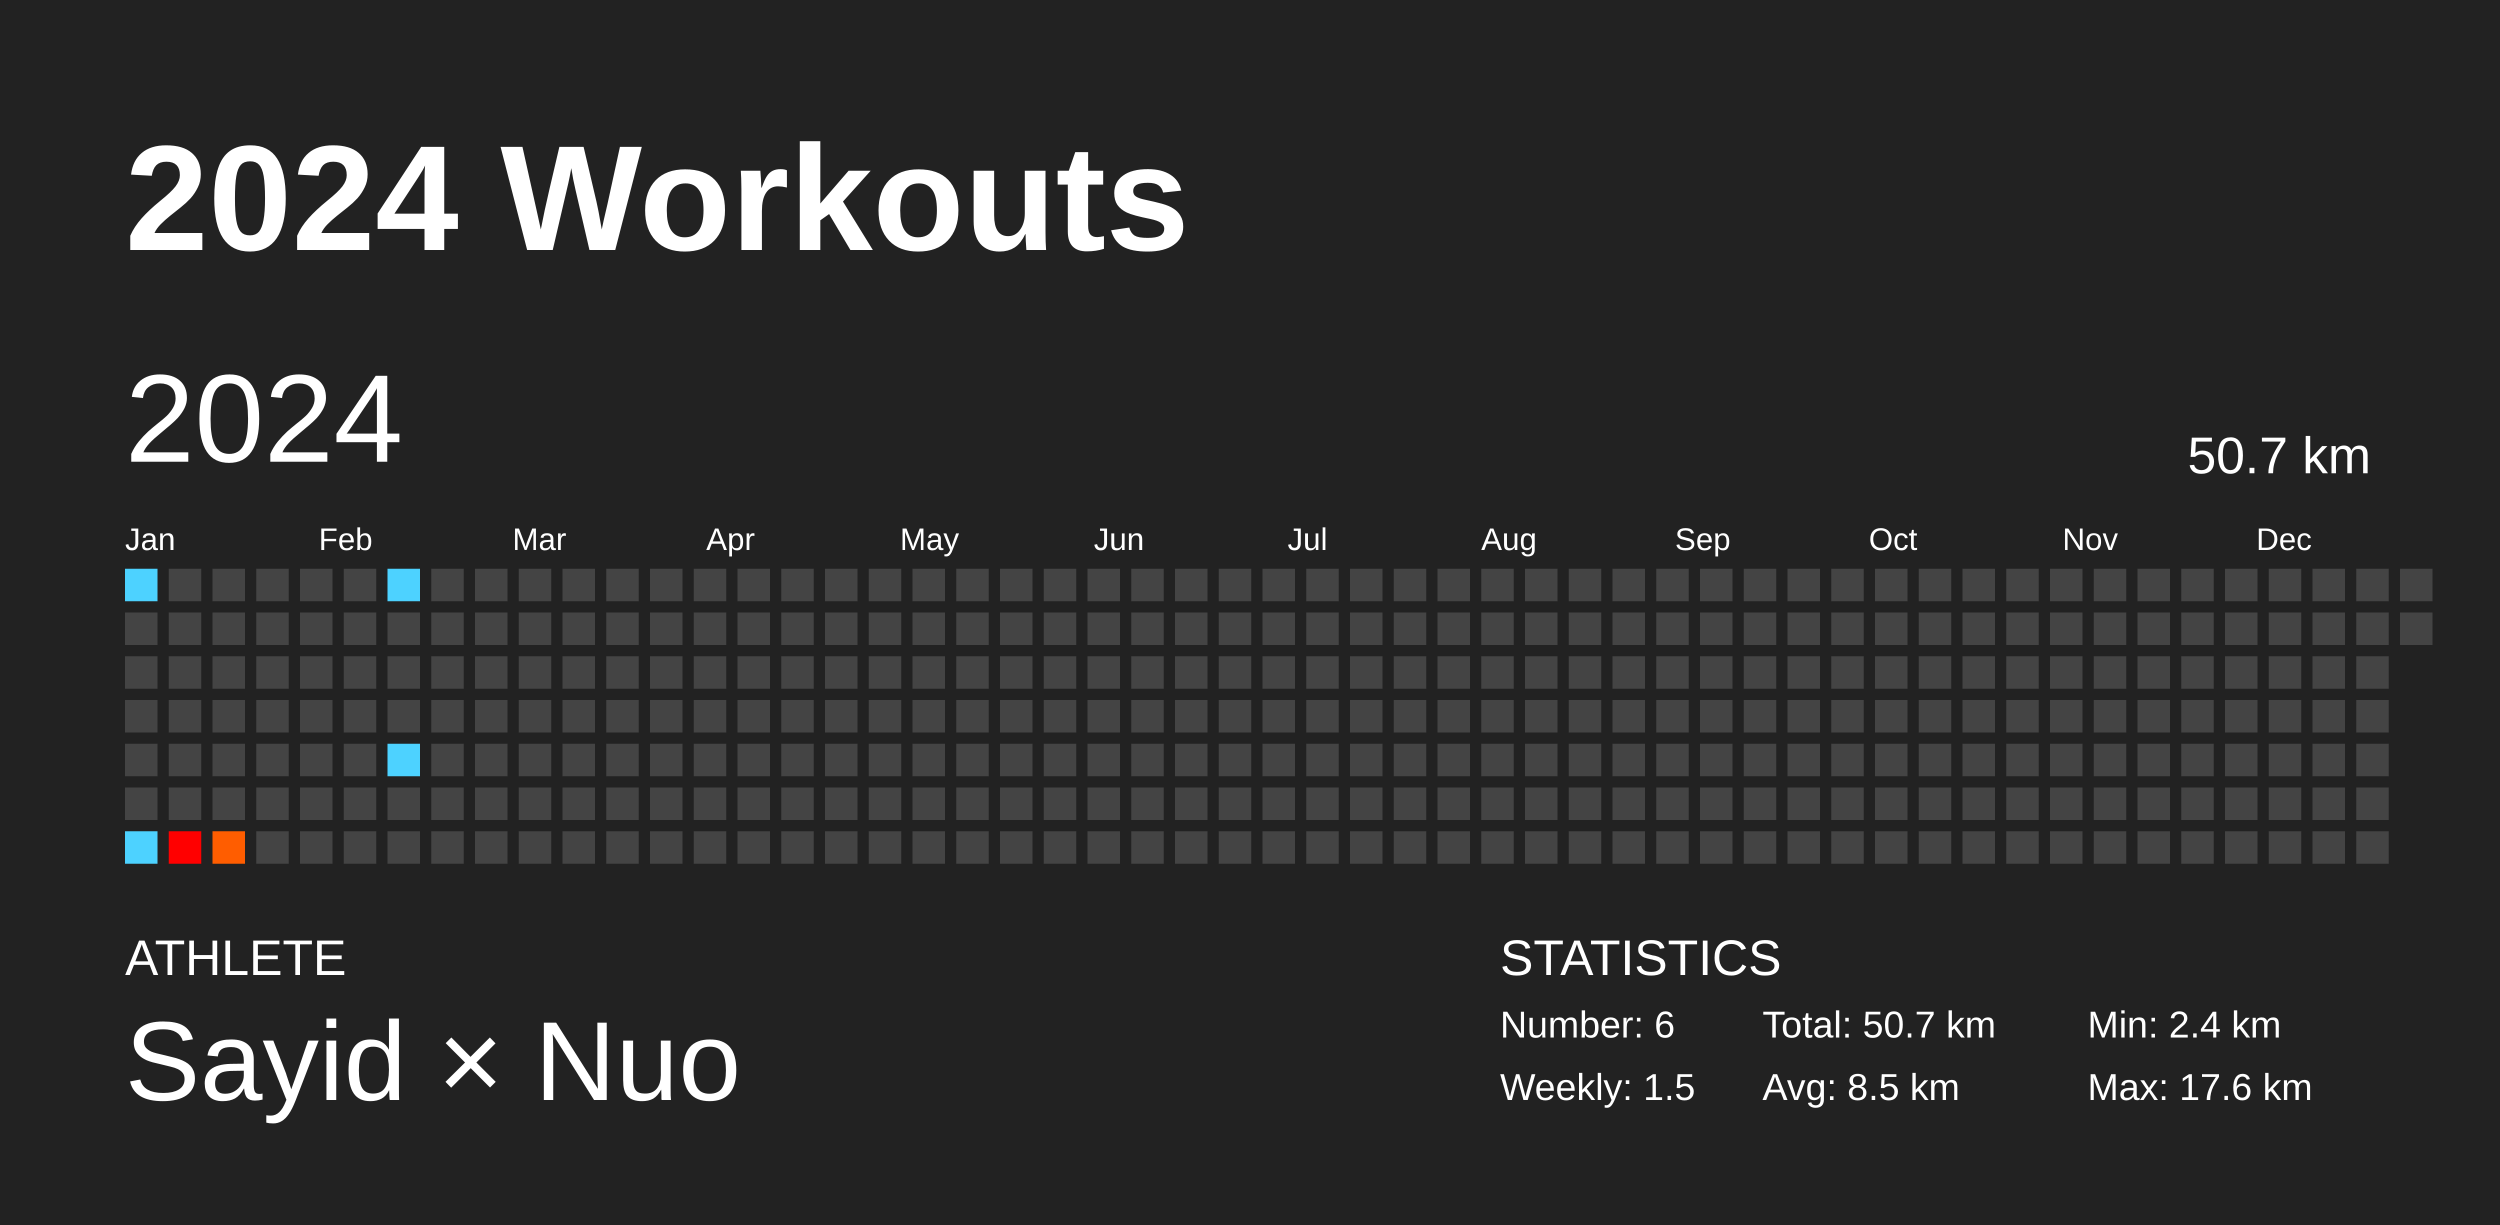
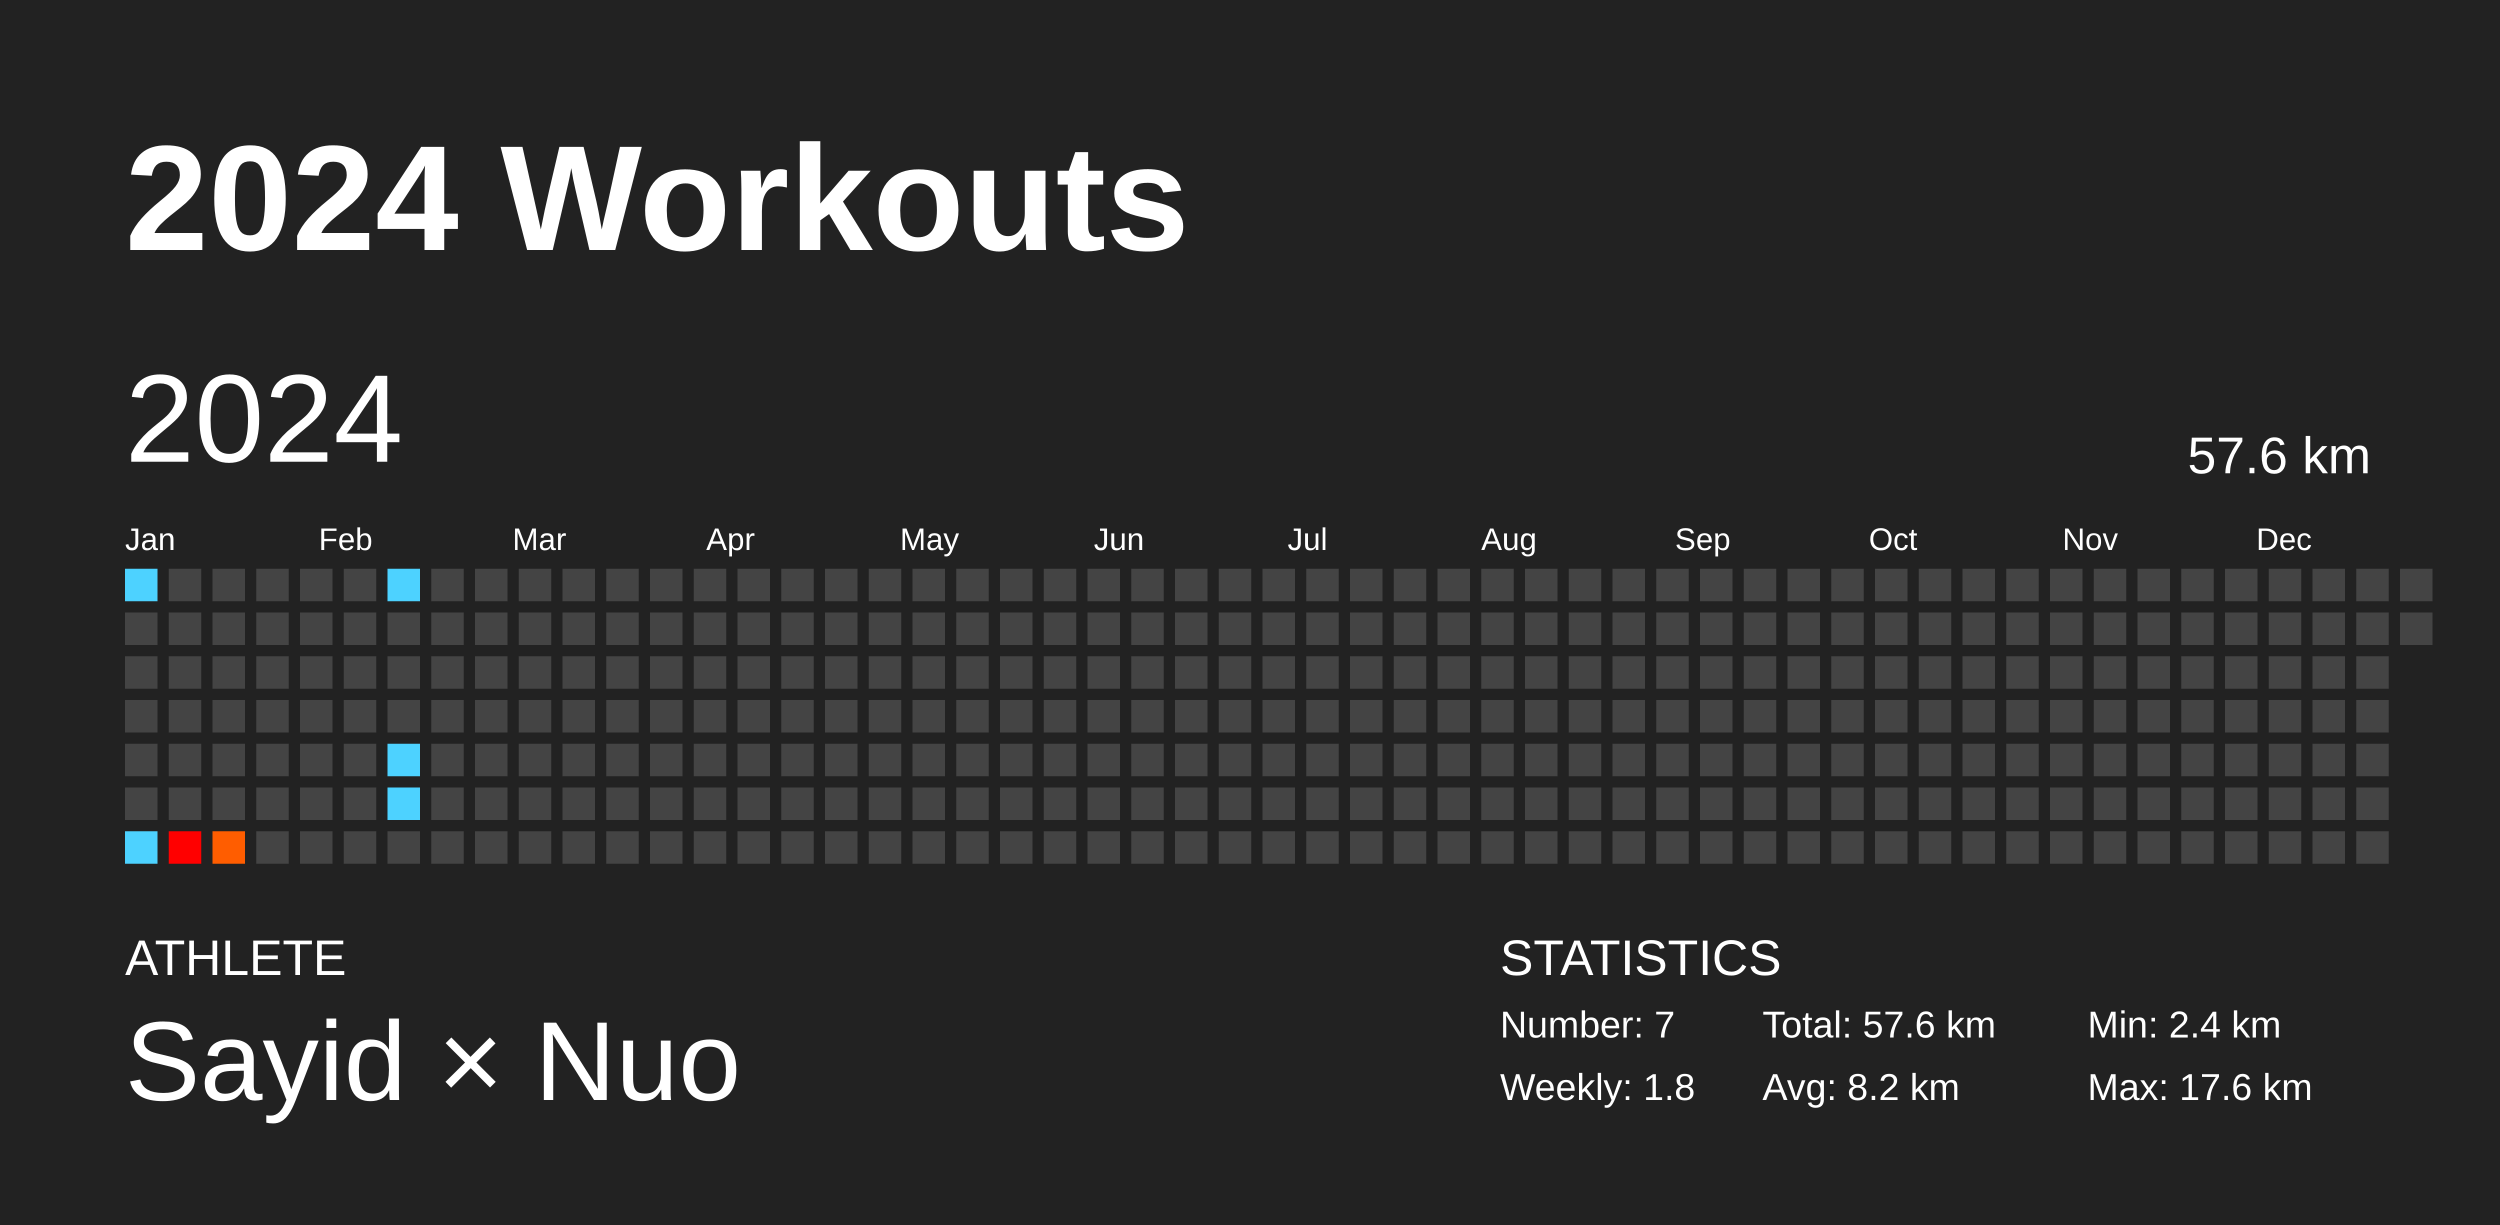
<svg xmlns="http://www.w3.org/2000/svg" baseProfile="full" height="98mm" version="1.1" viewBox="0,0,200,98" width="200mm">
  <defs />
  <rect fill="#222222" height="98" width="200" x="0" y="0" />
  <text fill="#FFFFFF" style="font-size:12px; font-family:Arial; font-weight:bold;" x="10" y="20">2024 Workouts</text>
  <text fill="#FFFFFF" style="font-size:4px; font-family:Arial" x="10" y="78">ATHLETE</text>
  <text fill="#FFFFFF" style="font-size:9px; font-family:Arial" x="10" y="88">Sayid × Nuo</text>
  <text fill="#FFFFFF" style="font-size:4px; font-family:Arial" x="120" y="78">STATISTICS</text>
-   <text fill="#FFFFFF" style="font-size:3px; font-family:Arial" x="120" y="83">Number: 6</text>
-   <text fill="#FFFFFF" style="font-size:3px; font-family:Arial" x="120" y="88">Weekly: 1.5</text>
-   <text fill="#FFFFFF" style="font-size:3px; font-family:Arial" x="141" y="83">Total: 50.7 km</text>
-   <text fill="#FFFFFF" style="font-size:3px; font-family:Arial" x="141" y="88">Avg: 8.5 km</text>
+   <text fill="#FFFFFF" style="font-size:3px; font-family:Arial" x="120" y="83">Number: 7</text>
+   <text fill="#FFFFFF" style="font-size:3px; font-family:Arial" x="120" y="88">Weekly: 1.8</text>
+   <text fill="#FFFFFF" style="font-size:3px; font-family:Arial" x="141" y="83">Total: 57.6 km</text>
+   <text fill="#FFFFFF" style="font-size:3px; font-family:Arial" x="141" y="88">Avg: 8.2 km</text>
  <text fill="#FFFFFF" style="font-size:3px; font-family:Arial" x="167" y="83">Min: 2.4 km</text>
  <text fill="#FFFFFF" style="font-size:3px; font-family:Arial" x="167" y="88">Max: 17.6 km</text>
  <text dominant-baseline="hanging" fill="#FFFFFF" style="font-size:10.0px; font-family:Arial;" x="10" y="30">2024</text>
-   <text dominant-baseline="hanging" fill="#FFFFFF" style="font-size:4.125px; font-family:Arial;" x="175" y="35">50.7 km</text>
+   <text dominant-baseline="hanging" fill="#FFFFFF" style="font-size:4.125px; font-family:Arial;" x="175" y="35">57.6 km</text>
  <text fill="#FFFFFF" style="font-size:2.5px; font-family:Arial" x="10.0" y="44">Jan</text>
  <text fill="#FFFFFF" style="font-size:2.5px; font-family:Arial" x="25.5" y="44">Feb</text>
  <text fill="#FFFFFF" style="font-size:2.5px; font-family:Arial" x="41.0" y="44">Mar</text>
  <text fill="#FFFFFF" style="font-size:2.5px; font-family:Arial" x="56.5" y="44">Apr</text>
  <text fill="#FFFFFF" style="font-size:2.5px; font-family:Arial" x="72.0" y="44">May</text>
  <text fill="#FFFFFF" style="font-size:2.5px; font-family:Arial" x="87.5" y="44">Jun</text>
  <text fill="#FFFFFF" style="font-size:2.5px; font-family:Arial" x="103.0" y="44">Jul</text>
  <text fill="#FFFFFF" style="font-size:2.5px; font-family:Arial" x="118.5" y="44">Aug</text>
  <text fill="#FFFFFF" style="font-size:2.5px; font-family:Arial" x="134.0" y="44">Sep</text>
  <text fill="#FFFFFF" style="font-size:2.5px; font-family:Arial" x="149.5" y="44">Oct</text>
  <text fill="#FFFFFF" style="font-size:2.5px; font-family:Arial" x="165.0" y="44">Nov</text>
  <text fill="#FFFFFF" style="font-size:2.5px; font-family:Arial" x="180.5" y="44">Dec</text>
  <rect fill="#4dd2ff" height="2.6" width="2.6" x="10.0" y="45.5" />
  <rect fill="#444444" height="2.6" width="2.6" x="10.0" y="49.0" />
  <rect fill="#444444" height="2.6" width="2.6" x="10.0" y="52.5" />
  <rect fill="#444444" height="2.6" width="2.6" x="10.0" y="56.0" />
  <rect fill="#444444" height="2.6" width="2.6" x="10.0" y="59.5" />
  <rect fill="#444444" height="2.6" width="2.6" x="10.0" y="63.0" />
  <rect fill="#4dd2ff" height="2.6" width="2.6" x="10.0" y="66.5" />
  <rect fill="#444444" height="2.6" width="2.6" x="13.5" y="45.5" />
  <rect fill="#444444" height="2.6" width="2.6" x="13.5" y="49.0" />
  <rect fill="#444444" height="2.6" width="2.6" x="13.5" y="52.5" />
  <rect fill="#444444" height="2.6" width="2.6" x="13.5" y="56.0" />
  <rect fill="#444444" height="2.6" width="2.6" x="13.5" y="59.5" />
  <rect fill="#444444" height="2.6" width="2.6" x="13.5" y="63.0" />
  <rect fill="#ff0000" height="2.6" width="2.6" x="13.5" y="66.5" />
  <rect fill="#444444" height="2.6" width="2.6" x="17.0" y="45.5" />
  <rect fill="#444444" height="2.6" width="2.6" x="17.0" y="49.0" />
  <rect fill="#444444" height="2.6" width="2.6" x="17.0" y="52.5" />
  <rect fill="#444444" height="2.6" width="2.6" x="17.0" y="56.0" />
  <rect fill="#444444" height="2.6" width="2.6" x="17.0" y="59.5" />
  <rect fill="#444444" height="2.6" width="2.6" x="17.0" y="63.0" />
  <rect fill="#ff5d00" height="2.6" width="2.6" x="17.0" y="66.5" />
  <rect fill="#444444" height="2.6" width="2.6" x="20.5" y="45.5" />
  <rect fill="#444444" height="2.6" width="2.6" x="20.5" y="49.0" />
  <rect fill="#444444" height="2.6" width="2.6" x="20.5" y="52.5" />
  <rect fill="#444444" height="2.6" width="2.6" x="20.5" y="56.0" />
  <rect fill="#444444" height="2.6" width="2.6" x="20.5" y="59.5" />
  <rect fill="#444444" height="2.6" width="2.6" x="20.5" y="63.0" />
  <rect fill="#444444" height="2.6" width="2.6" x="20.5" y="66.5" />
  <rect fill="#444444" height="2.6" width="2.6" x="24.0" y="45.5" />
  <rect fill="#444444" height="2.6" width="2.6" x="24.0" y="49.0" />
  <rect fill="#444444" height="2.6" width="2.6" x="24.0" y="52.5" />
  <rect fill="#444444" height="2.6" width="2.6" x="24.0" y="56.0" />
  <rect fill="#444444" height="2.6" width="2.6" x="24.0" y="59.5" />
  <rect fill="#444444" height="2.6" width="2.6" x="24.0" y="63.0" />
  <rect fill="#444444" height="2.6" width="2.6" x="24.0" y="66.5" />
  <rect fill="#444444" height="2.6" width="2.6" x="27.5" y="45.5" />
  <rect fill="#444444" height="2.6" width="2.6" x="27.5" y="49.0" />
  <rect fill="#444444" height="2.6" width="2.6" x="27.5" y="52.5" />
  <rect fill="#444444" height="2.6" width="2.6" x="27.5" y="56.0" />
  <rect fill="#444444" height="2.6" width="2.6" x="27.5" y="59.5" />
  <rect fill="#444444" height="2.6" width="2.6" x="27.5" y="63.0" />
  <rect fill="#444444" height="2.6" width="2.6" x="27.5" y="66.5" />
  <rect fill="#4dd2ff" height="2.6" width="2.6" x="31.0" y="45.5" />
  <rect fill="#444444" height="2.6" width="2.6" x="31.0" y="49.0" />
  <rect fill="#444444" height="2.6" width="2.6" x="31.0" y="52.5" />
  <rect fill="#444444" height="2.6" width="2.6" x="31.0" y="56.0" />
  <rect fill="#4dd2ff" height="2.6" width="2.6" x="31.0" y="59.5" />
-   <rect fill="#444444" height="2.6" width="2.6" x="31.0" y="63.0" />
+   <rect fill="#4dd2ff" height="2.6" width="2.6" x="31.0" y="63.0" />
  <rect fill="#444444" height="2.6" width="2.6" x="31.0" y="66.5" />
  <rect fill="#444444" height="2.6" width="2.6" x="34.5" y="45.5" />
  <rect fill="#444444" height="2.6" width="2.6" x="34.5" y="49.0" />
  <rect fill="#444444" height="2.6" width="2.6" x="34.5" y="52.5" />
  <rect fill="#444444" height="2.6" width="2.6" x="34.5" y="56.0" />
  <rect fill="#444444" height="2.6" width="2.6" x="34.5" y="59.5" />
  <rect fill="#444444" height="2.6" width="2.6" x="34.5" y="63.0" />
  <rect fill="#444444" height="2.6" width="2.6" x="34.5" y="66.5" />
  <rect fill="#444444" height="2.6" width="2.6" x="38.0" y="45.5" />
  <rect fill="#444444" height="2.6" width="2.6" x="38.0" y="49.0" />
  <rect fill="#444444" height="2.6" width="2.6" x="38.0" y="52.5" />
  <rect fill="#444444" height="2.6" width="2.6" x="38.0" y="56.0" />
  <rect fill="#444444" height="2.6" width="2.6" x="38.0" y="59.5" />
  <rect fill="#444444" height="2.6" width="2.6" x="38.0" y="63.0" />
  <rect fill="#444444" height="2.6" width="2.6" x="38.0" y="66.5" />
  <rect fill="#444444" height="2.6" width="2.6" x="41.5" y="45.5" />
  <rect fill="#444444" height="2.6" width="2.6" x="41.5" y="49.0" />
  <rect fill="#444444" height="2.6" width="2.6" x="41.5" y="52.5" />
  <rect fill="#444444" height="2.6" width="2.6" x="41.5" y="56.0" />
  <rect fill="#444444" height="2.6" width="2.6" x="41.5" y="59.5" />
  <rect fill="#444444" height="2.6" width="2.6" x="41.5" y="63.0" />
  <rect fill="#444444" height="2.6" width="2.6" x="41.5" y="66.5" />
  <rect fill="#444444" height="2.6" width="2.6" x="45.0" y="45.5" />
  <rect fill="#444444" height="2.6" width="2.6" x="45.0" y="49.0" />
  <rect fill="#444444" height="2.6" width="2.6" x="45.0" y="52.5" />
  <rect fill="#444444" height="2.6" width="2.6" x="45.0" y="56.0" />
  <rect fill="#444444" height="2.6" width="2.6" x="45.0" y="59.5" />
  <rect fill="#444444" height="2.6" width="2.6" x="45.0" y="63.0" />
  <rect fill="#444444" height="2.6" width="2.6" x="45.0" y="66.5" />
  <rect fill="#444444" height="2.6" width="2.6" x="48.5" y="45.5" />
  <rect fill="#444444" height="2.6" width="2.6" x="48.5" y="49.0" />
  <rect fill="#444444" height="2.6" width="2.6" x="48.5" y="52.5" />
  <rect fill="#444444" height="2.6" width="2.6" x="48.5" y="56.0" />
  <rect fill="#444444" height="2.6" width="2.6" x="48.5" y="59.5" />
  <rect fill="#444444" height="2.6" width="2.6" x="48.5" y="63.0" />
  <rect fill="#444444" height="2.6" width="2.6" x="48.5" y="66.5" />
  <rect fill="#444444" height="2.6" width="2.6" x="52.0" y="45.5" />
  <rect fill="#444444" height="2.6" width="2.6" x="52.0" y="49.0" />
  <rect fill="#444444" height="2.6" width="2.6" x="52.0" y="52.5" />
  <rect fill="#444444" height="2.6" width="2.6" x="52.0" y="56.0" />
  <rect fill="#444444" height="2.6" width="2.6" x="52.0" y="59.5" />
  <rect fill="#444444" height="2.6" width="2.6" x="52.0" y="63.0" />
  <rect fill="#444444" height="2.6" width="2.6" x="52.0" y="66.5" />
  <rect fill="#444444" height="2.6" width="2.6" x="55.5" y="45.5" />
  <rect fill="#444444" height="2.6" width="2.6" x="55.5" y="49.0" />
  <rect fill="#444444" height="2.6" width="2.6" x="55.5" y="52.5" />
  <rect fill="#444444" height="2.6" width="2.6" x="55.5" y="56.0" />
  <rect fill="#444444" height="2.6" width="2.6" x="55.5" y="59.5" />
  <rect fill="#444444" height="2.6" width="2.6" x="55.5" y="63.0" />
  <rect fill="#444444" height="2.6" width="2.6" x="55.5" y="66.5" />
  <rect fill="#444444" height="2.6" width="2.6" x="59.0" y="45.5" />
  <rect fill="#444444" height="2.6" width="2.6" x="59.0" y="49.0" />
  <rect fill="#444444" height="2.6" width="2.6" x="59.0" y="52.5" />
  <rect fill="#444444" height="2.6" width="2.6" x="59.0" y="56.0" />
  <rect fill="#444444" height="2.6" width="2.6" x="59.0" y="59.5" />
  <rect fill="#444444" height="2.6" width="2.6" x="59.0" y="63.0" />
  <rect fill="#444444" height="2.6" width="2.6" x="59.0" y="66.5" />
  <rect fill="#444444" height="2.6" width="2.6" x="62.5" y="45.5" />
  <rect fill="#444444" height="2.6" width="2.6" x="62.5" y="49.0" />
  <rect fill="#444444" height="2.6" width="2.6" x="62.5" y="52.5" />
  <rect fill="#444444" height="2.6" width="2.6" x="62.5" y="56.0" />
  <rect fill="#444444" height="2.6" width="2.6" x="62.5" y="59.5" />
  <rect fill="#444444" height="2.6" width="2.6" x="62.5" y="63.0" />
  <rect fill="#444444" height="2.6" width="2.6" x="62.5" y="66.5" />
  <rect fill="#444444" height="2.6" width="2.6" x="66.0" y="45.5" />
  <rect fill="#444444" height="2.6" width="2.6" x="66.0" y="49.0" />
  <rect fill="#444444" height="2.6" width="2.6" x="66.0" y="52.5" />
  <rect fill="#444444" height="2.6" width="2.6" x="66.0" y="56.0" />
  <rect fill="#444444" height="2.6" width="2.6" x="66.0" y="59.5" />
  <rect fill="#444444" height="2.6" width="2.6" x="66.0" y="63.0" />
  <rect fill="#444444" height="2.6" width="2.6" x="66.0" y="66.5" />
  <rect fill="#444444" height="2.6" width="2.6" x="69.5" y="45.5" />
  <rect fill="#444444" height="2.6" width="2.6" x="69.5" y="49.0" />
  <rect fill="#444444" height="2.6" width="2.6" x="69.5" y="52.5" />
  <rect fill="#444444" height="2.6" width="2.6" x="69.5" y="56.0" />
  <rect fill="#444444" height="2.6" width="2.6" x="69.5" y="59.5" />
  <rect fill="#444444" height="2.6" width="2.6" x="69.5" y="63.0" />
  <rect fill="#444444" height="2.6" width="2.6" x="69.5" y="66.5" />
  <rect fill="#444444" height="2.6" width="2.6" x="73.0" y="45.5" />
  <rect fill="#444444" height="2.6" width="2.6" x="73.0" y="49.0" />
  <rect fill="#444444" height="2.6" width="2.6" x="73.0" y="52.5" />
  <rect fill="#444444" height="2.6" width="2.6" x="73.0" y="56.0" />
  <rect fill="#444444" height="2.6" width="2.6" x="73.0" y="59.5" />
  <rect fill="#444444" height="2.6" width="2.6" x="73.0" y="63.0" />
  <rect fill="#444444" height="2.6" width="2.6" x="73.0" y="66.5" />
  <rect fill="#444444" height="2.6" width="2.6" x="76.5" y="45.5" />
  <rect fill="#444444" height="2.6" width="2.6" x="76.5" y="49.0" />
  <rect fill="#444444" height="2.6" width="2.6" x="76.5" y="52.5" />
  <rect fill="#444444" height="2.6" width="2.6" x="76.5" y="56.0" />
  <rect fill="#444444" height="2.6" width="2.6" x="76.5" y="59.5" />
  <rect fill="#444444" height="2.6" width="2.6" x="76.5" y="63.0" />
  <rect fill="#444444" height="2.6" width="2.6" x="76.5" y="66.5" />
  <rect fill="#444444" height="2.6" width="2.6" x="80.0" y="45.5" />
  <rect fill="#444444" height="2.6" width="2.6" x="80.0" y="49.0" />
  <rect fill="#444444" height="2.6" width="2.6" x="80.0" y="52.5" />
  <rect fill="#444444" height="2.6" width="2.6" x="80.0" y="56.0" />
  <rect fill="#444444" height="2.6" width="2.6" x="80.0" y="59.5" />
  <rect fill="#444444" height="2.6" width="2.6" x="80.0" y="63.0" />
  <rect fill="#444444" height="2.6" width="2.6" x="80.0" y="66.5" />
  <rect fill="#444444" height="2.6" width="2.6" x="83.5" y="45.5" />
  <rect fill="#444444" height="2.6" width="2.6" x="83.5" y="49.0" />
  <rect fill="#444444" height="2.6" width="2.6" x="83.5" y="52.5" />
  <rect fill="#444444" height="2.6" width="2.6" x="83.5" y="56.0" />
  <rect fill="#444444" height="2.6" width="2.6" x="83.5" y="59.5" />
  <rect fill="#444444" height="2.6" width="2.6" x="83.5" y="63.0" />
  <rect fill="#444444" height="2.6" width="2.6" x="83.5" y="66.5" />
  <rect fill="#444444" height="2.6" width="2.6" x="87.0" y="45.5" />
  <rect fill="#444444" height="2.6" width="2.6" x="87.0" y="49.0" />
  <rect fill="#444444" height="2.6" width="2.6" x="87.0" y="52.5" />
  <rect fill="#444444" height="2.6" width="2.6" x="87.0" y="56.0" />
  <rect fill="#444444" height="2.6" width="2.6" x="87.0" y="59.5" />
  <rect fill="#444444" height="2.6" width="2.6" x="87.0" y="63.0" />
  <rect fill="#444444" height="2.6" width="2.6" x="87.0" y="66.5" />
  <rect fill="#444444" height="2.6" width="2.6" x="90.5" y="45.5" />
  <rect fill="#444444" height="2.6" width="2.6" x="90.5" y="49.0" />
  <rect fill="#444444" height="2.6" width="2.6" x="90.5" y="52.5" />
  <rect fill="#444444" height="2.6" width="2.6" x="90.5" y="56.0" />
  <rect fill="#444444" height="2.6" width="2.6" x="90.5" y="59.5" />
  <rect fill="#444444" height="2.6" width="2.6" x="90.5" y="63.0" />
  <rect fill="#444444" height="2.6" width="2.6" x="90.5" y="66.5" />
  <rect fill="#444444" height="2.6" width="2.6" x="94.0" y="45.5" />
  <rect fill="#444444" height="2.6" width="2.6" x="94.0" y="49.0" />
  <rect fill="#444444" height="2.6" width="2.6" x="94.0" y="52.5" />
  <rect fill="#444444" height="2.6" width="2.6" x="94.0" y="56.0" />
  <rect fill="#444444" height="2.6" width="2.6" x="94.0" y="59.5" />
  <rect fill="#444444" height="2.6" width="2.6" x="94.0" y="63.0" />
  <rect fill="#444444" height="2.6" width="2.6" x="94.0" y="66.5" />
  <rect fill="#444444" height="2.6" width="2.6" x="97.5" y="45.5" />
  <rect fill="#444444" height="2.6" width="2.6" x="97.5" y="49.0" />
  <rect fill="#444444" height="2.6" width="2.6" x="97.5" y="52.5" />
  <rect fill="#444444" height="2.6" width="2.6" x="97.5" y="56.0" />
  <rect fill="#444444" height="2.6" width="2.6" x="97.5" y="59.5" />
  <rect fill="#444444" height="2.6" width="2.6" x="97.5" y="63.0" />
  <rect fill="#444444" height="2.6" width="2.6" x="97.5" y="66.5" />
  <rect fill="#444444" height="2.6" width="2.6" x="101.0" y="45.5" />
  <rect fill="#444444" height="2.6" width="2.6" x="101.0" y="49.0" />
  <rect fill="#444444" height="2.6" width="2.6" x="101.0" y="52.5" />
  <rect fill="#444444" height="2.6" width="2.6" x="101.0" y="56.0" />
  <rect fill="#444444" height="2.6" width="2.6" x="101.0" y="59.5" />
  <rect fill="#444444" height="2.6" width="2.6" x="101.0" y="63.0" />
  <rect fill="#444444" height="2.6" width="2.6" x="101.0" y="66.5" />
  <rect fill="#444444" height="2.6" width="2.6" x="104.5" y="45.5" />
  <rect fill="#444444" height="2.6" width="2.6" x="104.5" y="49.0" />
  <rect fill="#444444" height="2.6" width="2.6" x="104.5" y="52.5" />
  <rect fill="#444444" height="2.6" width="2.6" x="104.5" y="56.0" />
  <rect fill="#444444" height="2.6" width="2.6" x="104.5" y="59.5" />
  <rect fill="#444444" height="2.6" width="2.6" x="104.5" y="63.0" />
  <rect fill="#444444" height="2.6" width="2.6" x="104.5" y="66.5" />
  <rect fill="#444444" height="2.6" width="2.6" x="108.0" y="45.5" />
  <rect fill="#444444" height="2.6" width="2.6" x="108.0" y="49.0" />
  <rect fill="#444444" height="2.6" width="2.6" x="108.0" y="52.5" />
  <rect fill="#444444" height="2.6" width="2.6" x="108.0" y="56.0" />
  <rect fill="#444444" height="2.6" width="2.6" x="108.0" y="59.5" />
  <rect fill="#444444" height="2.6" width="2.6" x="108.0" y="63.0" />
  <rect fill="#444444" height="2.6" width="2.6" x="108.0" y="66.5" />
  <rect fill="#444444" height="2.6" width="2.6" x="111.5" y="45.5" />
  <rect fill="#444444" height="2.6" width="2.6" x="111.5" y="49.0" />
  <rect fill="#444444" height="2.6" width="2.6" x="111.5" y="52.5" />
  <rect fill="#444444" height="2.6" width="2.6" x="111.5" y="56.0" />
  <rect fill="#444444" height="2.6" width="2.6" x="111.5" y="59.5" />
  <rect fill="#444444" height="2.6" width="2.6" x="111.5" y="63.0" />
  <rect fill="#444444" height="2.6" width="2.6" x="111.5" y="66.5" />
  <rect fill="#444444" height="2.6" width="2.6" x="115.0" y="45.5" />
  <rect fill="#444444" height="2.6" width="2.6" x="115.0" y="49.0" />
  <rect fill="#444444" height="2.6" width="2.6" x="115.0" y="52.5" />
  <rect fill="#444444" height="2.6" width="2.6" x="115.0" y="56.0" />
  <rect fill="#444444" height="2.6" width="2.6" x="115.0" y="59.5" />
  <rect fill="#444444" height="2.6" width="2.6" x="115.0" y="63.0" />
  <rect fill="#444444" height="2.6" width="2.6" x="115.0" y="66.5" />
  <rect fill="#444444" height="2.6" width="2.6" x="118.5" y="45.5" />
  <rect fill="#444444" height="2.6" width="2.6" x="118.5" y="49.0" />
  <rect fill="#444444" height="2.6" width="2.6" x="118.5" y="52.5" />
  <rect fill="#444444" height="2.6" width="2.6" x="118.5" y="56.0" />
  <rect fill="#444444" height="2.6" width="2.6" x="118.5" y="59.5" />
  <rect fill="#444444" height="2.6" width="2.6" x="118.5" y="63.0" />
  <rect fill="#444444" height="2.6" width="2.6" x="118.5" y="66.5" />
  <rect fill="#444444" height="2.6" width="2.6" x="122.0" y="45.5" />
  <rect fill="#444444" height="2.6" width="2.6" x="122.0" y="49.0" />
  <rect fill="#444444" height="2.6" width="2.6" x="122.0" y="52.5" />
  <rect fill="#444444" height="2.6" width="2.6" x="122.0" y="56.0" />
  <rect fill="#444444" height="2.6" width="2.6" x="122.0" y="59.5" />
  <rect fill="#444444" height="2.6" width="2.6" x="122.0" y="63.0" />
  <rect fill="#444444" height="2.6" width="2.6" x="122.0" y="66.5" />
  <rect fill="#444444" height="2.6" width="2.6" x="125.5" y="45.5" />
  <rect fill="#444444" height="2.6" width="2.6" x="125.5" y="49.0" />
  <rect fill="#444444" height="2.6" width="2.6" x="125.5" y="52.5" />
  <rect fill="#444444" height="2.6" width="2.6" x="125.5" y="56.0" />
  <rect fill="#444444" height="2.6" width="2.6" x="125.5" y="59.5" />
  <rect fill="#444444" height="2.6" width="2.6" x="125.5" y="63.0" />
  <rect fill="#444444" height="2.6" width="2.6" x="125.5" y="66.5" />
  <rect fill="#444444" height="2.6" width="2.6" x="129.0" y="45.5" />
  <rect fill="#444444" height="2.6" width="2.6" x="129.0" y="49.0" />
  <rect fill="#444444" height="2.6" width="2.6" x="129.0" y="52.5" />
  <rect fill="#444444" height="2.6" width="2.6" x="129.0" y="56.0" />
  <rect fill="#444444" height="2.6" width="2.6" x="129.0" y="59.5" />
  <rect fill="#444444" height="2.6" width="2.6" x="129.0" y="63.0" />
  <rect fill="#444444" height="2.6" width="2.6" x="129.0" y="66.5" />
  <rect fill="#444444" height="2.6" width="2.6" x="132.5" y="45.5" />
  <rect fill="#444444" height="2.6" width="2.6" x="132.5" y="49.0" />
  <rect fill="#444444" height="2.6" width="2.6" x="132.5" y="52.5" />
  <rect fill="#444444" height="2.6" width="2.6" x="132.5" y="56.0" />
  <rect fill="#444444" height="2.6" width="2.6" x="132.5" y="59.5" />
  <rect fill="#444444" height="2.6" width="2.6" x="132.5" y="63.0" />
  <rect fill="#444444" height="2.6" width="2.6" x="132.5" y="66.5" />
  <rect fill="#444444" height="2.6" width="2.6" x="136.0" y="45.5" />
  <rect fill="#444444" height="2.6" width="2.6" x="136.0" y="49.0" />
  <rect fill="#444444" height="2.6" width="2.6" x="136.0" y="52.5" />
  <rect fill="#444444" height="2.6" width="2.6" x="136.0" y="56.0" />
  <rect fill="#444444" height="2.6" width="2.6" x="136.0" y="59.5" />
  <rect fill="#444444" height="2.6" width="2.6" x="136.0" y="63.0" />
  <rect fill="#444444" height="2.6" width="2.6" x="136.0" y="66.5" />
  <rect fill="#444444" height="2.6" width="2.6" x="139.5" y="45.5" />
  <rect fill="#444444" height="2.6" width="2.6" x="139.5" y="49.0" />
  <rect fill="#444444" height="2.6" width="2.6" x="139.5" y="52.5" />
  <rect fill="#444444" height="2.6" width="2.6" x="139.5" y="56.0" />
  <rect fill="#444444" height="2.6" width="2.6" x="139.5" y="59.5" />
  <rect fill="#444444" height="2.6" width="2.6" x="139.5" y="63.0" />
  <rect fill="#444444" height="2.6" width="2.6" x="139.5" y="66.5" />
  <rect fill="#444444" height="2.6" width="2.6" x="143.0" y="45.5" />
  <rect fill="#444444" height="2.6" width="2.6" x="143.0" y="49.0" />
  <rect fill="#444444" height="2.6" width="2.6" x="143.0" y="52.5" />
  <rect fill="#444444" height="2.6" width="2.6" x="143.0" y="56.0" />
  <rect fill="#444444" height="2.6" width="2.6" x="143.0" y="59.5" />
  <rect fill="#444444" height="2.6" width="2.6" x="143.0" y="63.0" />
  <rect fill="#444444" height="2.6" width="2.6" x="143.0" y="66.5" />
  <rect fill="#444444" height="2.6" width="2.6" x="146.5" y="45.5" />
  <rect fill="#444444" height="2.6" width="2.6" x="146.5" y="49.0" />
  <rect fill="#444444" height="2.6" width="2.6" x="146.5" y="52.5" />
  <rect fill="#444444" height="2.6" width="2.6" x="146.5" y="56.0" />
  <rect fill="#444444" height="2.6" width="2.6" x="146.5" y="59.5" />
  <rect fill="#444444" height="2.6" width="2.6" x="146.5" y="63.0" />
  <rect fill="#444444" height="2.6" width="2.6" x="146.5" y="66.5" />
  <rect fill="#444444" height="2.6" width="2.6" x="150.0" y="45.5" />
  <rect fill="#444444" height="2.6" width="2.6" x="150.0" y="49.0" />
  <rect fill="#444444" height="2.6" width="2.6" x="150.0" y="52.5" />
  <rect fill="#444444" height="2.6" width="2.6" x="150.0" y="56.0" />
  <rect fill="#444444" height="2.6" width="2.6" x="150.0" y="59.5" />
  <rect fill="#444444" height="2.6" width="2.6" x="150.0" y="63.0" />
  <rect fill="#444444" height="2.6" width="2.6" x="150.0" y="66.5" />
  <rect fill="#444444" height="2.6" width="2.6" x="153.5" y="45.5" />
  <rect fill="#444444" height="2.6" width="2.6" x="153.5" y="49.0" />
  <rect fill="#444444" height="2.6" width="2.6" x="153.5" y="52.5" />
  <rect fill="#444444" height="2.6" width="2.6" x="153.5" y="56.0" />
  <rect fill="#444444" height="2.6" width="2.6" x="153.5" y="59.5" />
  <rect fill="#444444" height="2.6" width="2.6" x="153.5" y="63.0" />
  <rect fill="#444444" height="2.6" width="2.6" x="153.5" y="66.5" />
  <rect fill="#444444" height="2.6" width="2.6" x="157.0" y="45.5" />
  <rect fill="#444444" height="2.6" width="2.6" x="157.0" y="49.0" />
  <rect fill="#444444" height="2.6" width="2.6" x="157.0" y="52.5" />
  <rect fill="#444444" height="2.6" width="2.6" x="157.0" y="56.0" />
  <rect fill="#444444" height="2.6" width="2.6" x="157.0" y="59.5" />
  <rect fill="#444444" height="2.6" width="2.6" x="157.0" y="63.0" />
  <rect fill="#444444" height="2.6" width="2.6" x="157.0" y="66.5" />
  <rect fill="#444444" height="2.6" width="2.6" x="160.5" y="45.5" />
  <rect fill="#444444" height="2.6" width="2.6" x="160.5" y="49.0" />
  <rect fill="#444444" height="2.6" width="2.6" x="160.5" y="52.5" />
  <rect fill="#444444" height="2.6" width="2.6" x="160.5" y="56.0" />
  <rect fill="#444444" height="2.6" width="2.6" x="160.5" y="59.5" />
  <rect fill="#444444" height="2.6" width="2.6" x="160.5" y="63.0" />
  <rect fill="#444444" height="2.6" width="2.6" x="160.5" y="66.5" />
  <rect fill="#444444" height="2.6" width="2.6" x="164.0" y="45.5" />
  <rect fill="#444444" height="2.6" width="2.6" x="164.0" y="49.0" />
  <rect fill="#444444" height="2.6" width="2.6" x="164.0" y="52.5" />
  <rect fill="#444444" height="2.6" width="2.6" x="164.0" y="56.0" />
  <rect fill="#444444" height="2.6" width="2.6" x="164.0" y="59.5" />
  <rect fill="#444444" height="2.6" width="2.6" x="164.0" y="63.0" />
  <rect fill="#444444" height="2.6" width="2.6" x="164.0" y="66.5" />
  <rect fill="#444444" height="2.6" width="2.6" x="167.5" y="45.5" />
  <rect fill="#444444" height="2.6" width="2.6" x="167.5" y="49.0" />
  <rect fill="#444444" height="2.6" width="2.6" x="167.5" y="52.5" />
  <rect fill="#444444" height="2.6" width="2.6" x="167.5" y="56.0" />
  <rect fill="#444444" height="2.6" width="2.6" x="167.5" y="59.5" />
  <rect fill="#444444" height="2.6" width="2.6" x="167.5" y="63.0" />
  <rect fill="#444444" height="2.6" width="2.6" x="167.5" y="66.5" />
  <rect fill="#444444" height="2.6" width="2.6" x="171.0" y="45.5" />
  <rect fill="#444444" height="2.6" width="2.6" x="171.0" y="49.0" />
  <rect fill="#444444" height="2.6" width="2.6" x="171.0" y="52.5" />
  <rect fill="#444444" height="2.6" width="2.6" x="171.0" y="56.0" />
  <rect fill="#444444" height="2.6" width="2.6" x="171.0" y="59.5" />
  <rect fill="#444444" height="2.6" width="2.6" x="171.0" y="63.0" />
  <rect fill="#444444" height="2.6" width="2.6" x="171.0" y="66.5" />
  <rect fill="#444444" height="2.6" width="2.6" x="174.5" y="45.5" />
  <rect fill="#444444" height="2.6" width="2.6" x="174.5" y="49.0" />
  <rect fill="#444444" height="2.6" width="2.6" x="174.5" y="52.5" />
  <rect fill="#444444" height="2.6" width="2.6" x="174.5" y="56.0" />
  <rect fill="#444444" height="2.6" width="2.6" x="174.5" y="59.5" />
  <rect fill="#444444" height="2.6" width="2.6" x="174.5" y="63.0" />
  <rect fill="#444444" height="2.6" width="2.6" x="174.5" y="66.5" />
  <rect fill="#444444" height="2.6" width="2.6" x="178.0" y="45.5" />
  <rect fill="#444444" height="2.6" width="2.6" x="178.0" y="49.0" />
  <rect fill="#444444" height="2.6" width="2.6" x="178.0" y="52.5" />
  <rect fill="#444444" height="2.6" width="2.6" x="178.0" y="56.0" />
  <rect fill="#444444" height="2.6" width="2.6" x="178.0" y="59.5" />
  <rect fill="#444444" height="2.6" width="2.6" x="178.0" y="63.0" />
  <rect fill="#444444" height="2.6" width="2.6" x="178.0" y="66.5" />
  <rect fill="#444444" height="2.6" width="2.6" x="181.5" y="45.5" />
  <rect fill="#444444" height="2.6" width="2.6" x="181.5" y="49.0" />
  <rect fill="#444444" height="2.6" width="2.6" x="181.5" y="52.5" />
  <rect fill="#444444" height="2.6" width="2.6" x="181.5" y="56.0" />
  <rect fill="#444444" height="2.6" width="2.6" x="181.5" y="59.5" />
  <rect fill="#444444" height="2.6" width="2.6" x="181.5" y="63.0" />
  <rect fill="#444444" height="2.6" width="2.6" x="181.5" y="66.5" />
  <rect fill="#444444" height="2.6" width="2.6" x="185.0" y="45.5" />
  <rect fill="#444444" height="2.6" width="2.6" x="185.0" y="49.0" />
  <rect fill="#444444" height="2.6" width="2.6" x="185.0" y="52.5" />
  <rect fill="#444444" height="2.6" width="2.6" x="185.0" y="56.0" />
  <rect fill="#444444" height="2.6" width="2.6" x="185.0" y="59.5" />
  <rect fill="#444444" height="2.6" width="2.6" x="185.0" y="63.0" />
  <rect fill="#444444" height="2.6" width="2.6" x="185.0" y="66.5" />
  <rect fill="#444444" height="2.6" width="2.6" x="188.5" y="45.5" />
  <rect fill="#444444" height="2.6" width="2.6" x="188.5" y="49.0" />
  <rect fill="#444444" height="2.6" width="2.6" x="188.5" y="52.5" />
  <rect fill="#444444" height="2.6" width="2.6" x="188.5" y="56.0" />
  <rect fill="#444444" height="2.6" width="2.6" x="188.5" y="59.5" />
  <rect fill="#444444" height="2.6" width="2.6" x="188.5" y="63.0" />
  <rect fill="#444444" height="2.6" width="2.6" x="188.5" y="66.5" />
  <rect fill="#444444" height="2.6" width="2.6" x="192.0" y="45.5" />
  <rect fill="#444444" height="2.6" width="2.6" x="192.0" y="49.0" />
</svg>
